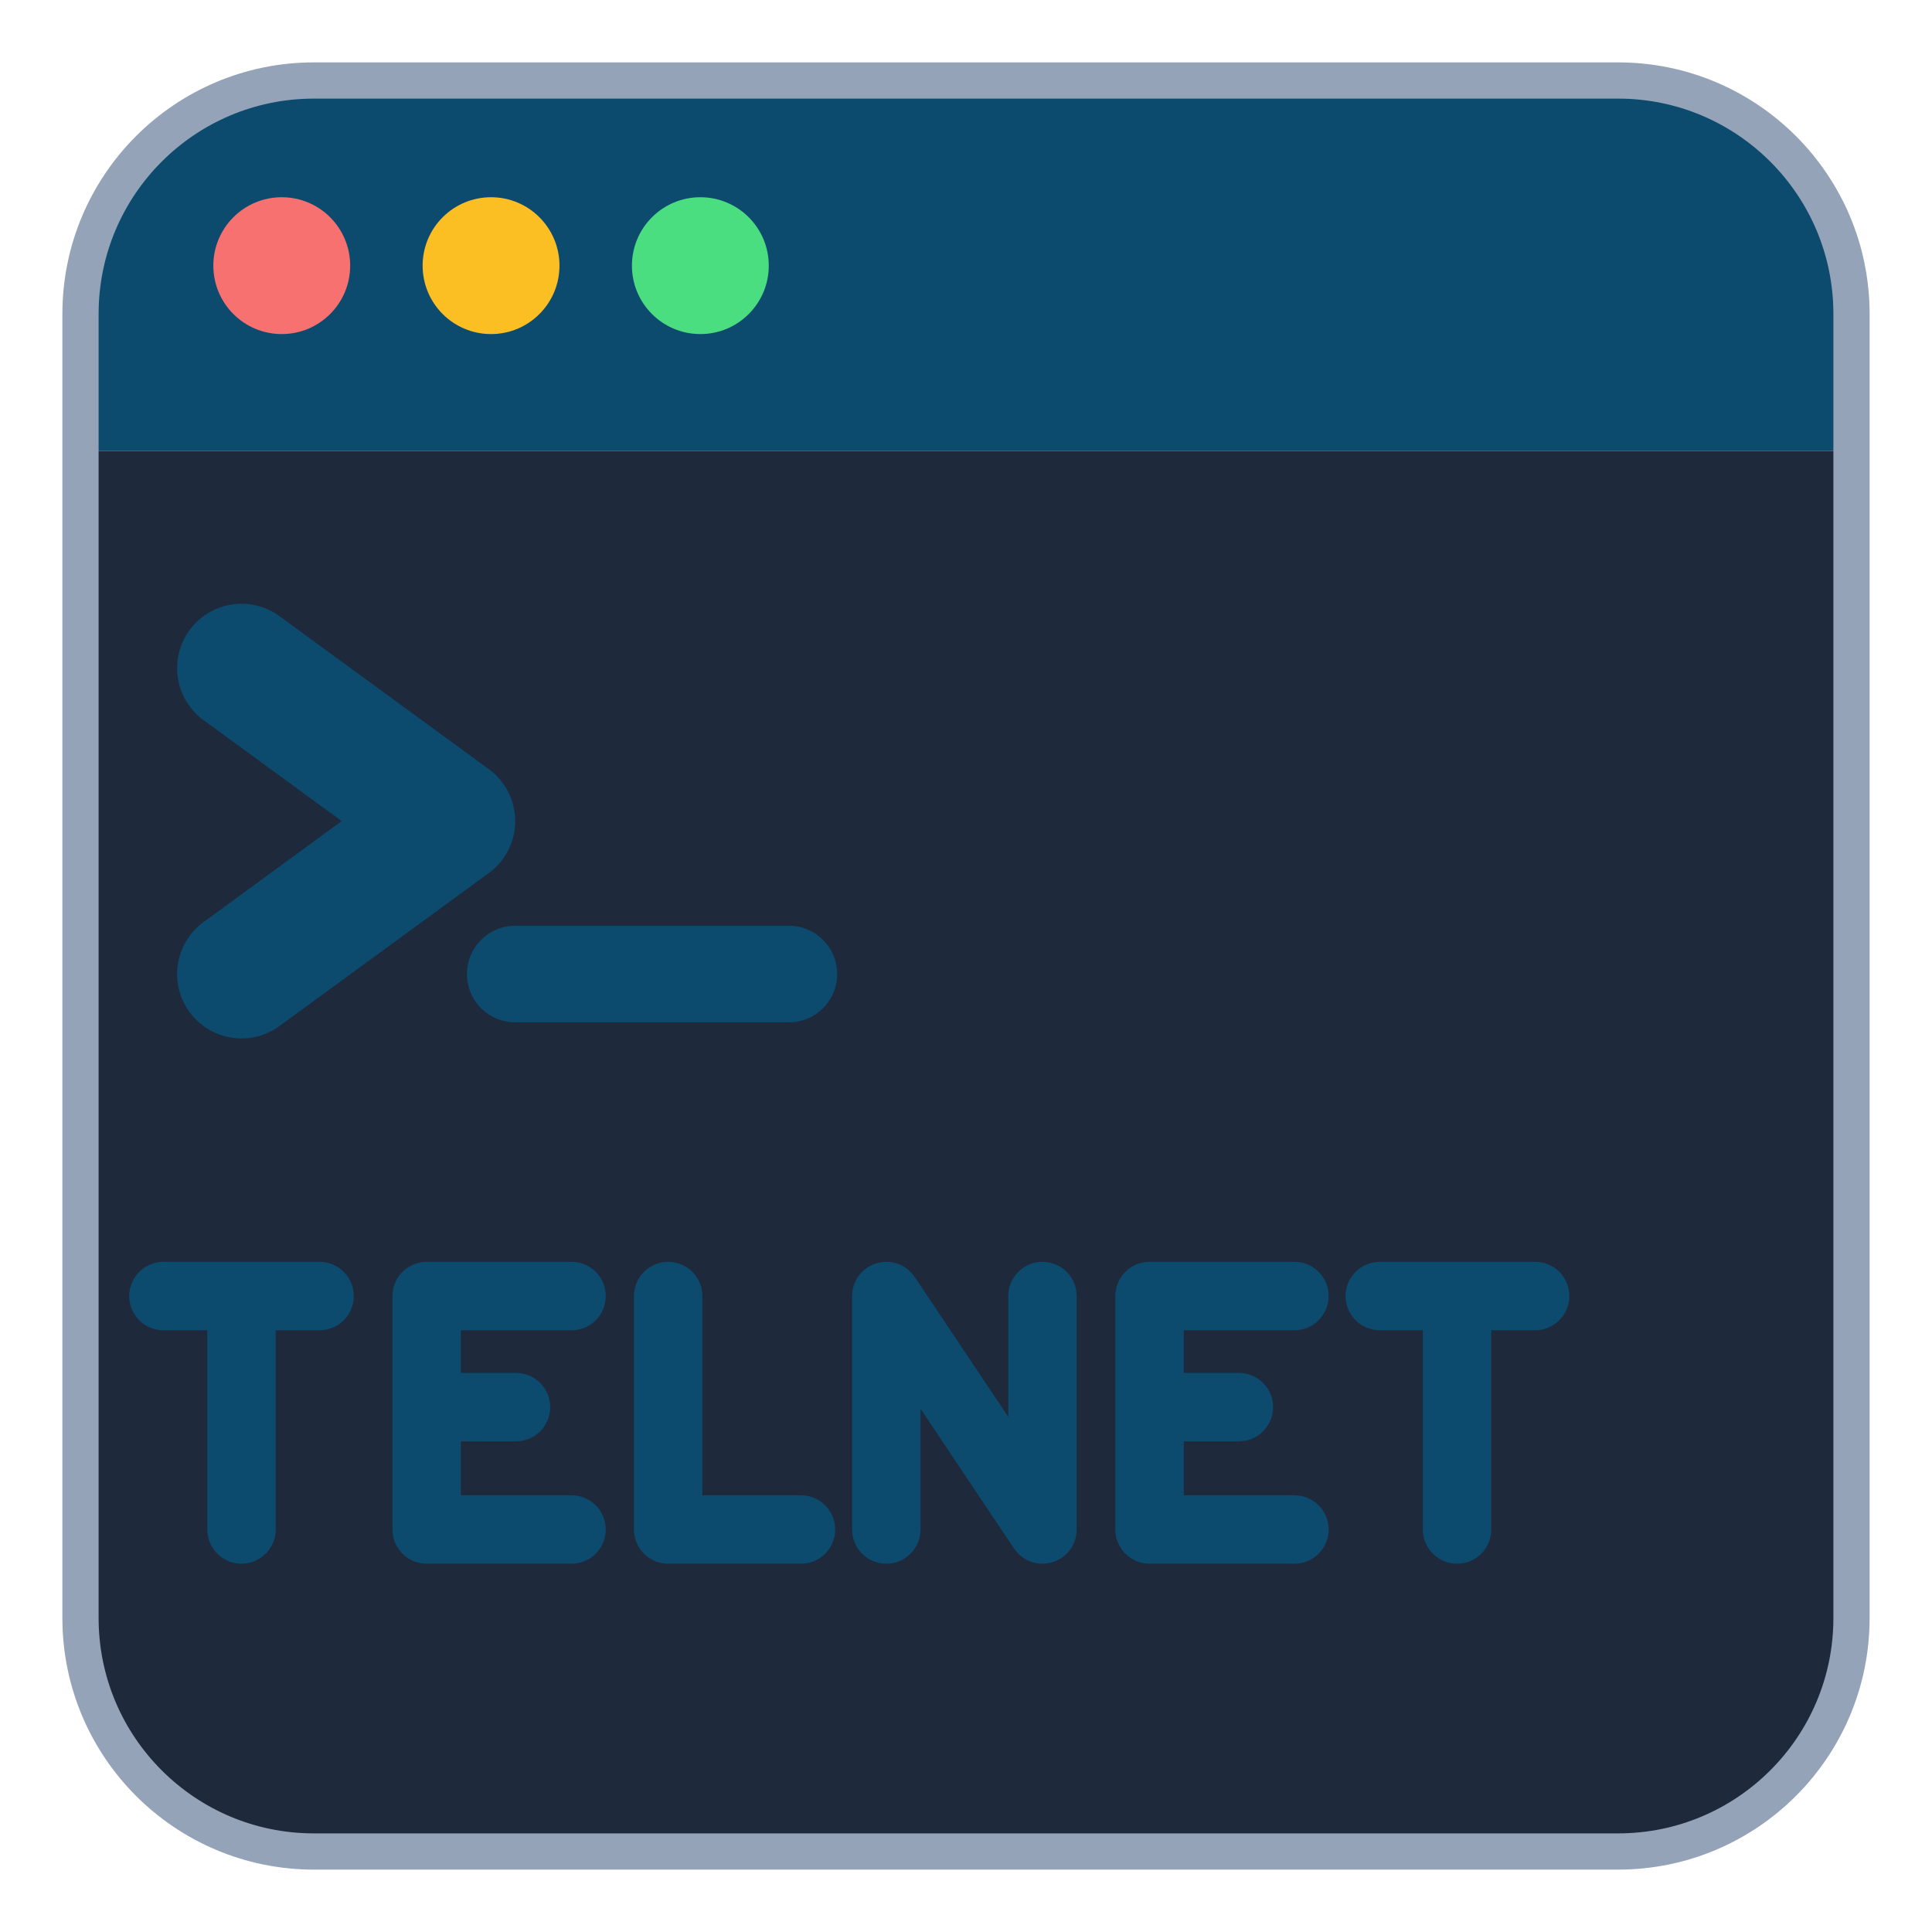
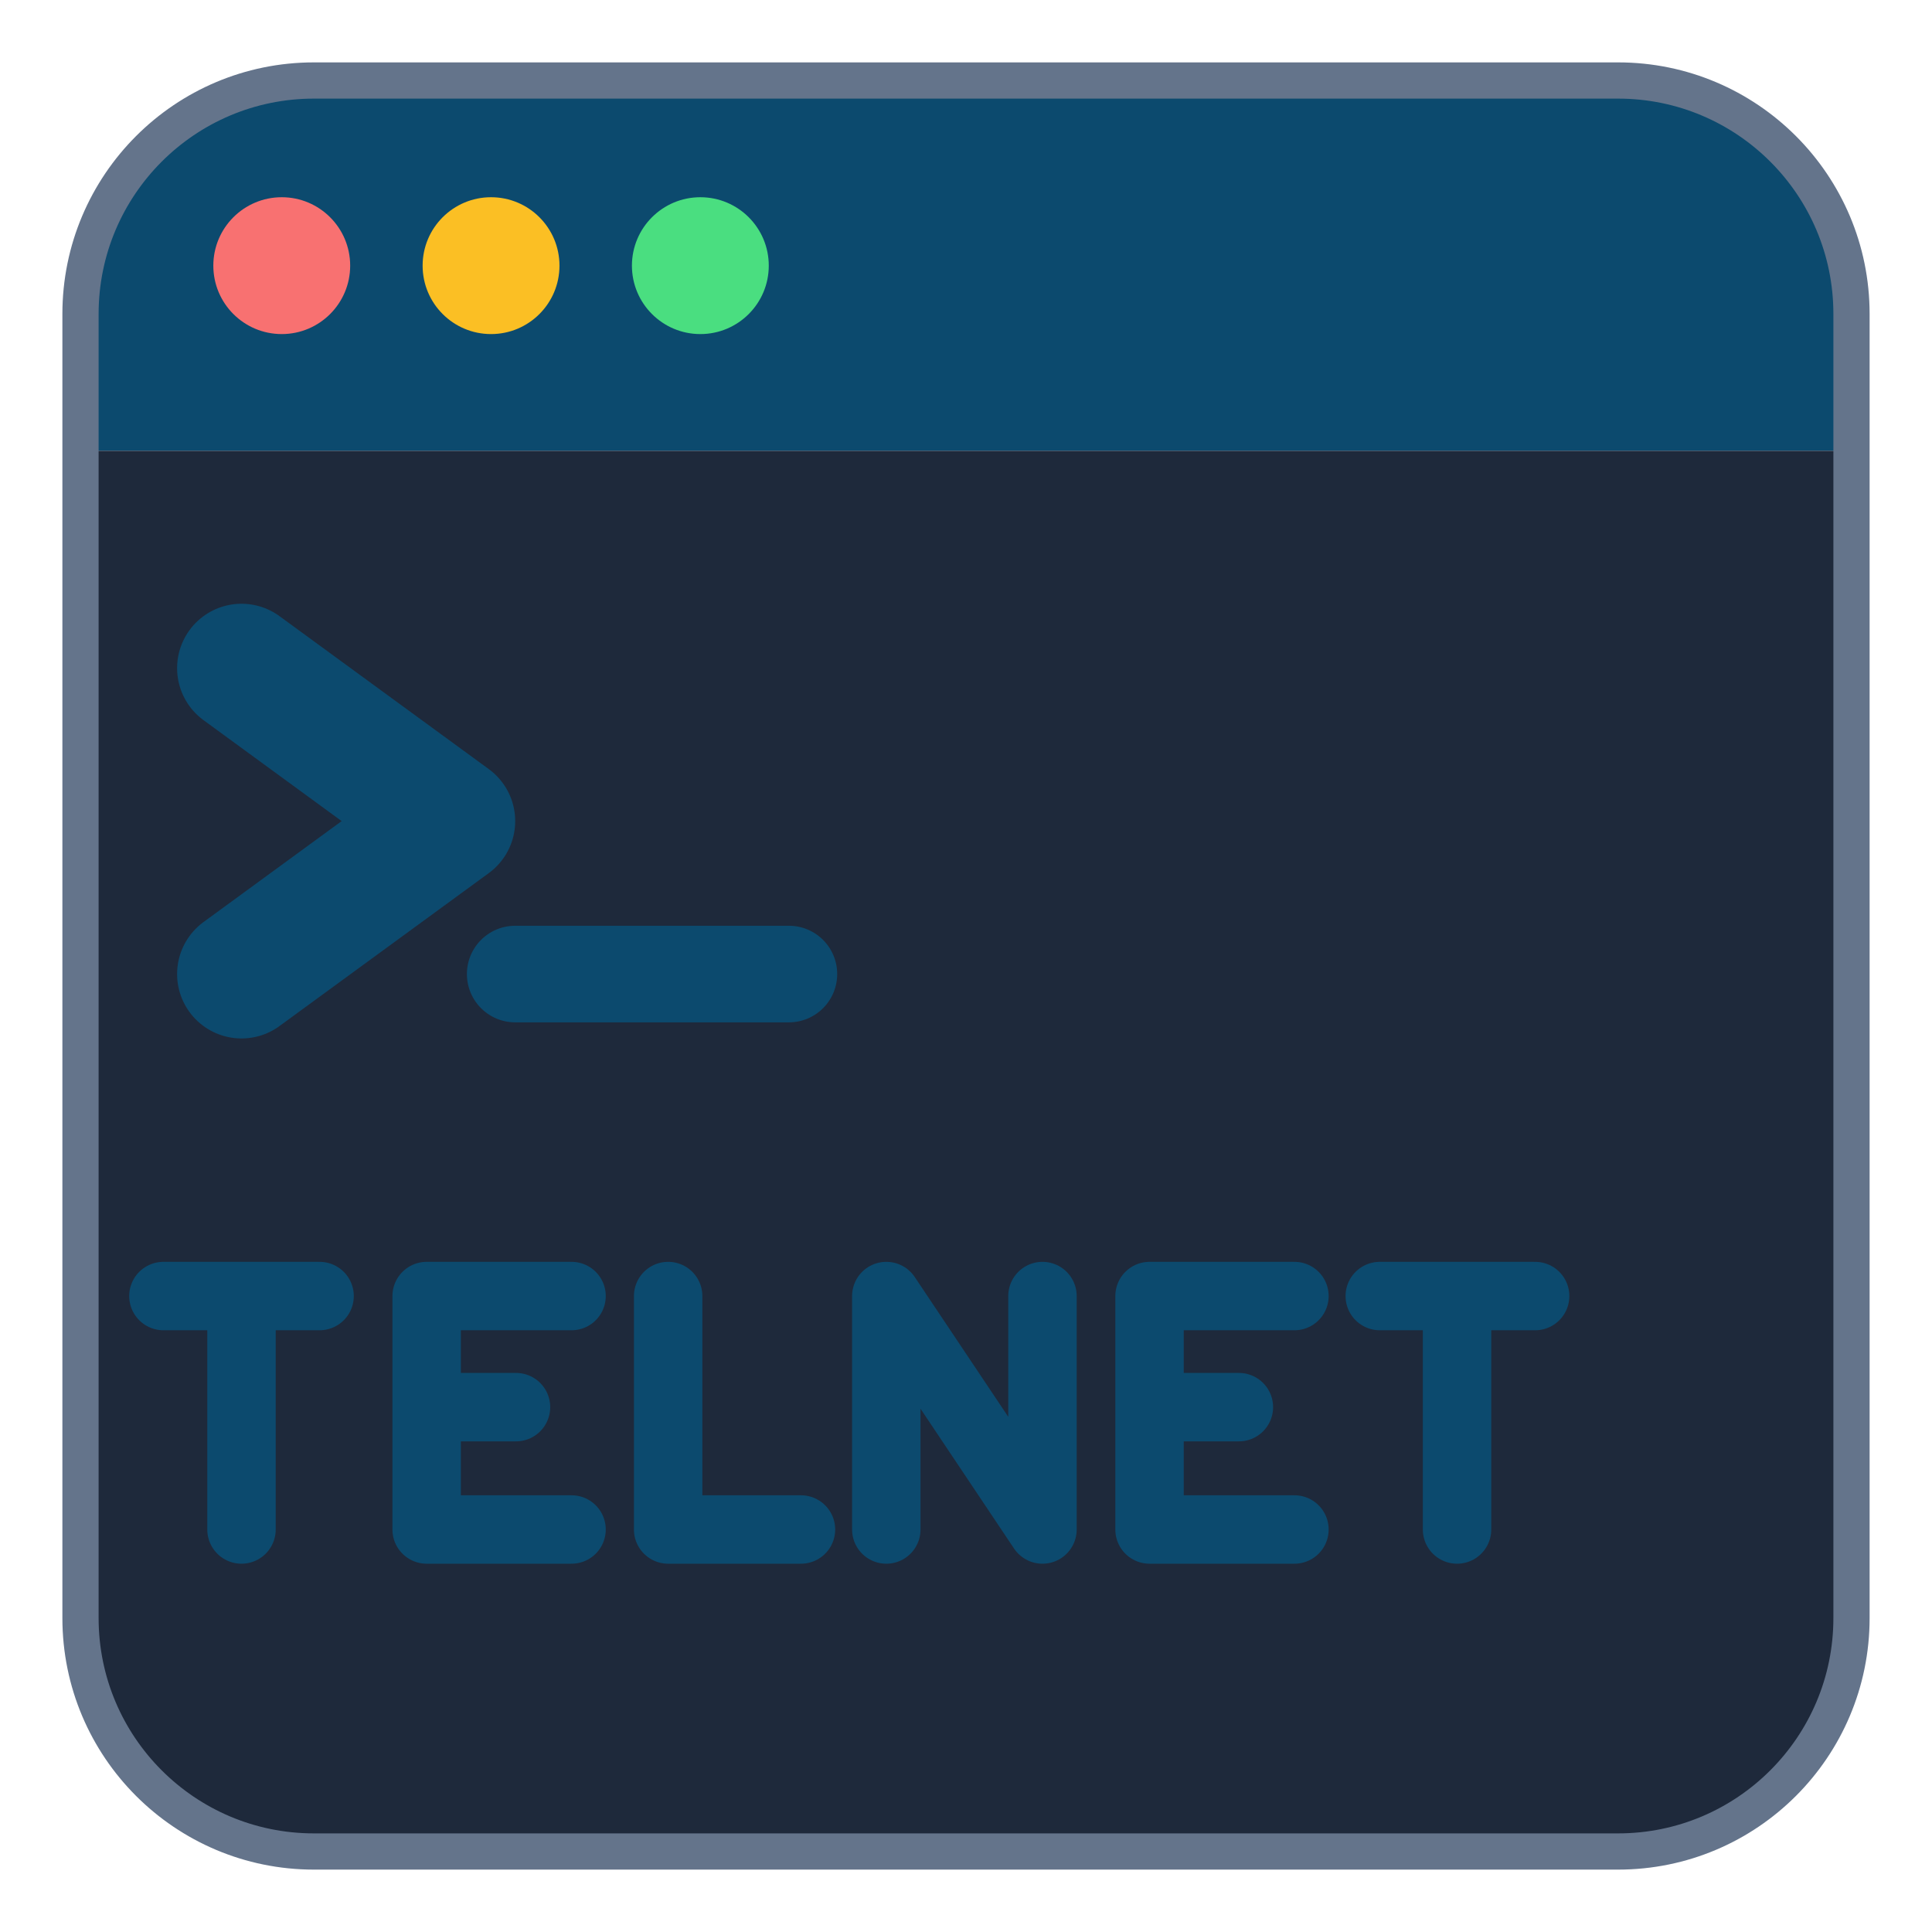
<svg xmlns="http://www.w3.org/2000/svg" viewBox="0 0 24 24" width="24" height="24" fill="none" stroke-linecap="round" stroke-linejoin="round" fill-opacity="0">
  <path d="M3.9 1 H20.1 A2.9 2.9 0 0 1 23 3.9 V5.6 H1 V3.9 A2.9 2.9 0 0 1 3.9 1 Z" fill="#0C4A6E" fill-opacity="1" />
  <path d="M1 5.6 H23 V20.1 A2.9 2.9 0 0 1 20.1 23 H3.9 A2.9 2.9 0 0 1 1 20.1 Z" fill="#1E293B" fill-opacity="1" />
  <circle cx="3.5" cy="3.3" r="0.85" fill="#F87171" fill-opacity="1" />
  <circle cx="6.1" cy="3.3" r="0.85" fill="#FBBF24" fill-opacity="1" />
  <circle cx="8.7" cy="3.3" r="0.85" fill="#4ADE80" fill-opacity="1" />
  <path d="M3.0 8.3 L5.6 10.2 L3.0 12.1" stroke="#0C4A6E" stroke-width="1.6" fill="none" />
  <path d="M6.4 12.1 H9.8" stroke="#0C4A6E" stroke-width="1.2" fill="none" />
-   <rect x="1" y="1" width="22" height="22" rx="2.9" stroke="#94A3B8" stroke-width="0.45" fill="none" />
+   <rect x="1" y="1" width="22" height="22" rx="2.9" stroke="#64748B" stroke-width="0.45" fill="none" />
  <path d="M 3.00 16.10 L 3.00 19.00 M 2.03 16.10 L 3.97 16.10 M 5.30 16.10 L 5.30 19.00 M 5.30 16.10 L 7.10 16.10 M 5.30 17.48 L 6.41 17.48 M 5.30 19.00 L 7.10 19.00 M 8.30 16.10 L 8.30 19.00 M 8.30 19.00 L 9.95 19.00 M 11.01 16.10 L 11.01 19.00 M 11.01 16.10 L 12.95 19.00 M 12.95 16.10 L 12.95 19.00 M 14.28 16.10 L 14.28 19.00 M 14.28 16.10 L 16.08 16.10 M 14.28 17.48 L 15.39 17.48 M 14.28 19.00 L 16.08 19.00 M 18.10 16.10 L 18.10 19.00 M 17.14 16.10 L 19.07 16.10" stroke="#0C4A6E" stroke-width="0.85" fill="none" />
</svg>
